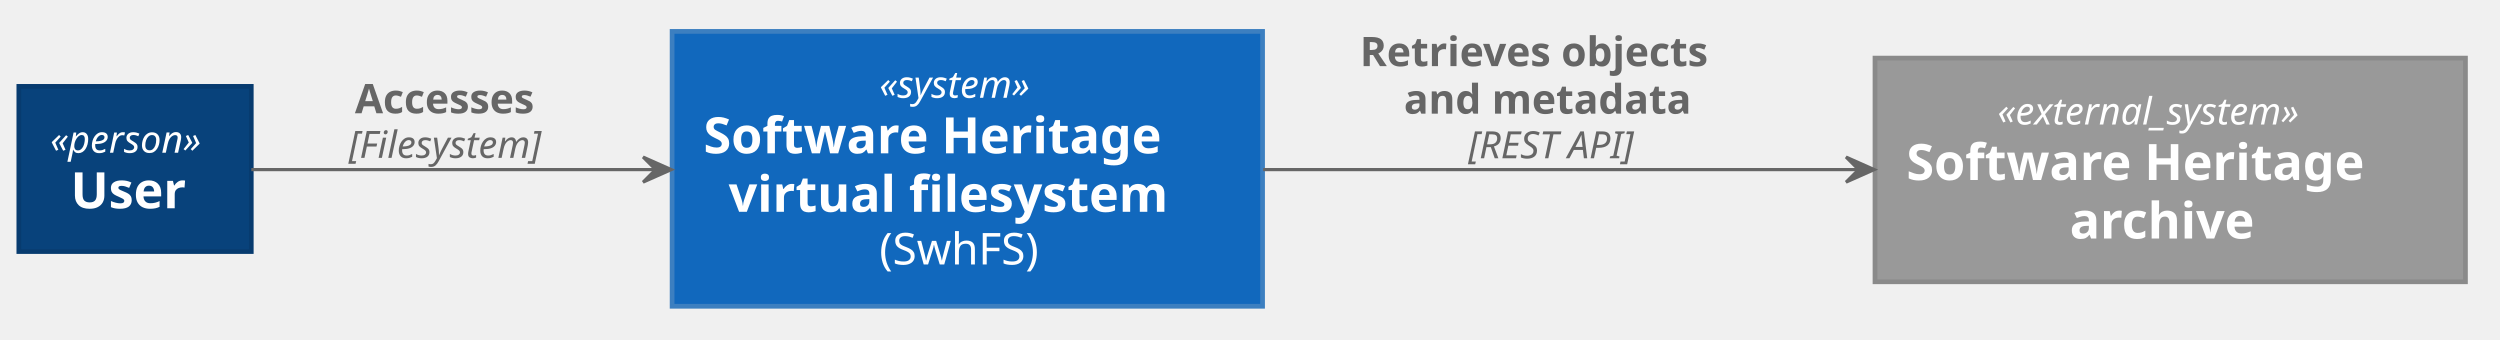
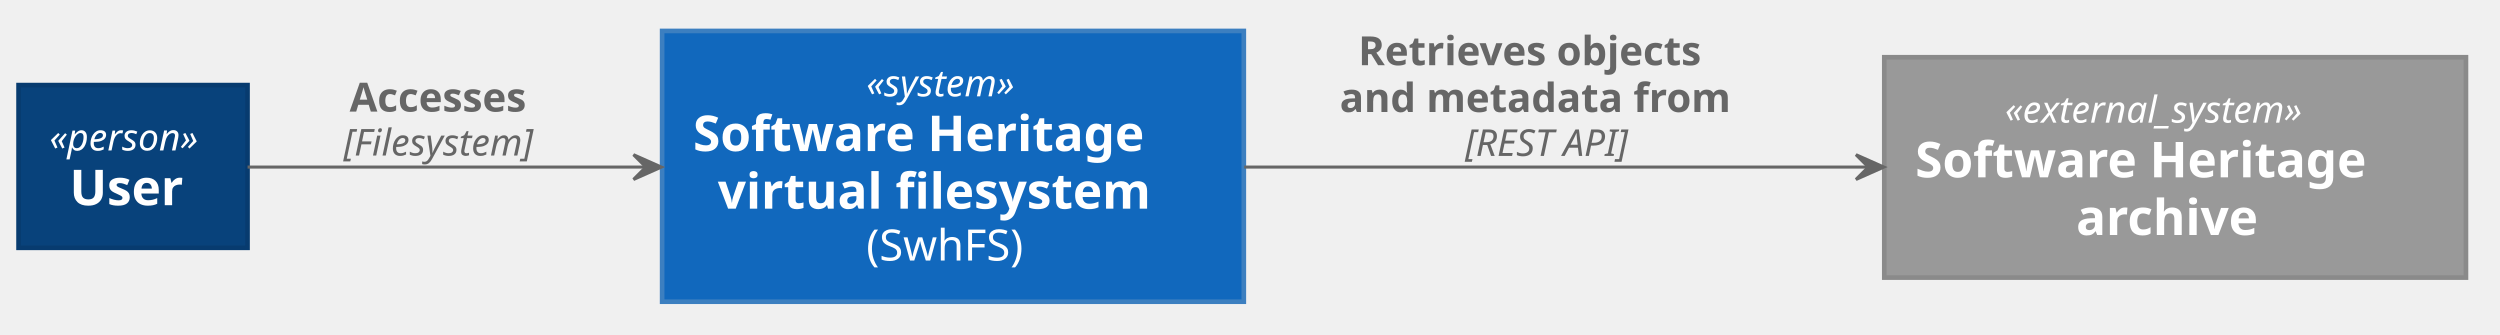
- <svg xmlns="http://www.w3.org/2000/svg" contentScriptType="application/ecmascript" contentStyleType="text/css" height="108px" preserveAspectRatio="none" style="width:796px;height:108px;" version="1.1" viewBox="0 0 796 108" width="796px" zoomAndPan="magnify">
+ <svg xmlns="http://www.w3.org/2000/svg" contentScriptType="application/ecmascript" contentStyleType="text/css" height="108px" preserveAspectRatio="none" style="width:808px;height:108px;" version="1.1" viewBox="0 0 808 108" width="808px" zoomAndPan="magnify">
  <defs />
  <g>
    <rect fill="#08427B" height="52.594" style="stroke: #073B6F; stroke-width: 1.5;" width="74" x="6" y="27.5" />
    <text fill="#FFFFFF" font-family="sans-serif" font-size="12" font-style="italic" lengthAdjust="spacingAndGlyphs" textLength="54" x="16" y="48.639">«person»</text>
    <text fill="#FFFFFF" font-family="sans-serif" font-size="16" font-weight="bold" lengthAdjust="spacingAndGlyphs" textLength="41" x="22.5" y="66.32">User</text>
    <rect fill="#1168BD" height="87.516" style="stroke: #3C7FC0; stroke-width: 1.5;" width="188" x="214" y="10" />
    <text fill="#FFFFFF" font-family="sans-serif" font-size="12" font-style="italic" lengthAdjust="spacingAndGlyphs" textLength="56" x="280" y="31.139">«system»</text>
    <text fill="#FFFFFF" font-family="sans-serif" font-size="16" font-weight="bold" lengthAdjust="spacingAndGlyphs" textLength="162" x="224" y="48.82">Software Heritage</text>
    <text fill="#FFFFFF" font-family="sans-serif" font-size="16" font-weight="bold" lengthAdjust="spacingAndGlyphs" textLength="152" x="232" y="67.445">virtual filesystem</text>
    <text fill="#FFFFFF" font-family="sans-serif" font-size="14" lengthAdjust="spacingAndGlyphs" textLength="56" x="280" y="84.214">(SwhFS)</text>
-     <rect fill="#999999" height="71.219" style="stroke: #8A8A8A; stroke-width: 1.5;" width="188" x="597" y="18.5" />
-     <text fill="#FFFFFF" font-family="sans-serif" font-size="12" font-style="italic" lengthAdjust="spacingAndGlyphs" textLength="110" x="636" y="39.639">«external_system»</text>
-     <text fill="#FFFFFF" font-family="sans-serif" font-size="16" font-weight="bold" lengthAdjust="spacingAndGlyphs" textLength="162" x="607" y="57.32">Software Heritage</text>
-     <text fill="#FFFFFF" font-family="sans-serif" font-size="16" font-weight="bold" lengthAdjust="spacingAndGlyphs" textLength="64" x="659" y="75.945">archive</text>
+     <rect fill="#999999" height="71.219" style="stroke: #8A8A8A; stroke-width: 1.5;" width="188" x="609" y="18.5" />
+     <text fill="#FFFFFF" font-family="sans-serif" font-size="12" font-style="italic" lengthAdjust="spacingAndGlyphs" textLength="110" x="648" y="39.639">«external_system»</text>
+     <text fill="#FFFFFF" font-family="sans-serif" font-size="16" font-weight="bold" lengthAdjust="spacingAndGlyphs" textLength="162" x="619" y="57.32">Software Heritage</text>
+     <text fill="#FFFFFF" font-family="sans-serif" font-size="16" font-weight="bold" lengthAdjust="spacingAndGlyphs" textLength="64" x="671" y="75.945">archive</text>
    <path d="M80.02,54 C113.07,54 163.58,54 208.57,54 " fill="none" id="user-&gt;swhfs" style="stroke: #666666; stroke-width: 1.0;" />
    <polygon fill="#666666" points="213.75,54,204.75,50,208.75,54,204.75,58,213.75,54" style="stroke: #666666; stroke-width: 1.0;" />
    <text fill="#666666" font-family="sans-serif" font-size="13" font-weight="bold" lengthAdjust="spacingAndGlyphs" textLength="68" x="113" y="36.067">Accesses</text>
    <text fill="#666666" font-family="sans-serif" font-size="12" font-style="italic" lengthAdjust="spacingAndGlyphs" textLength="72" x="111" y="50.272">[Filesystem]</text>
-     <path d="M402.2,54 C459.62,54 533.16,54 591.53,54 " fill="none" id="swhfs-&gt;archive" style="stroke: #666666; stroke-width: 1.0;" />
-     <polygon fill="#666666" points="596.77,54,587.77,50,591.77,54,587.77,58,596.77,54" style="stroke: #666666; stroke-width: 1.0;" />
-     <text fill="#666666" font-family="sans-serif" font-size="13" font-weight="bold" lengthAdjust="spacingAndGlyphs" textLength="128" x="433" y="21.067">Retrieves objects</text>
-     <text fill="#666666" font-family="sans-serif" font-size="13" font-weight="bold" lengthAdjust="spacingAndGlyphs" textLength="105" x="447" y="36.2">and metadata</text>
-     <text fill="#666666" font-family="sans-serif" font-size="12" font-style="italic" lengthAdjust="spacingAndGlyphs" textLength="64" x="467.5" y="50.404">[REST API]</text>
+     <path d="M402.14,54 C462.85,54 541.97,54 603.69,54 " fill="none" id="swhfs-&gt;archive" style="stroke: #666666; stroke-width: 1.0;" />
+     <polygon fill="#666666" points="608.85,54,599.85,50,603.85,54,599.85,58,608.85,54" style="stroke: #666666; stroke-width: 1.0;" />
+     <text fill="#666666" font-family="sans-serif" font-size="13" font-weight="bold" lengthAdjust="spacingAndGlyphs" textLength="128" x="439" y="21.067">Retrieves objects</text>
+     <text fill="#666666" font-family="sans-serif" font-size="13" font-weight="bold" lengthAdjust="spacingAndGlyphs" textLength="145" x="433" y="36.2">and metadata from</text>
+     <text fill="#666666" font-family="sans-serif" font-size="12" font-style="italic" lengthAdjust="spacingAndGlyphs" textLength="64" x="473.5" y="50.404">[REST API]</text>
  </g>
</svg>
